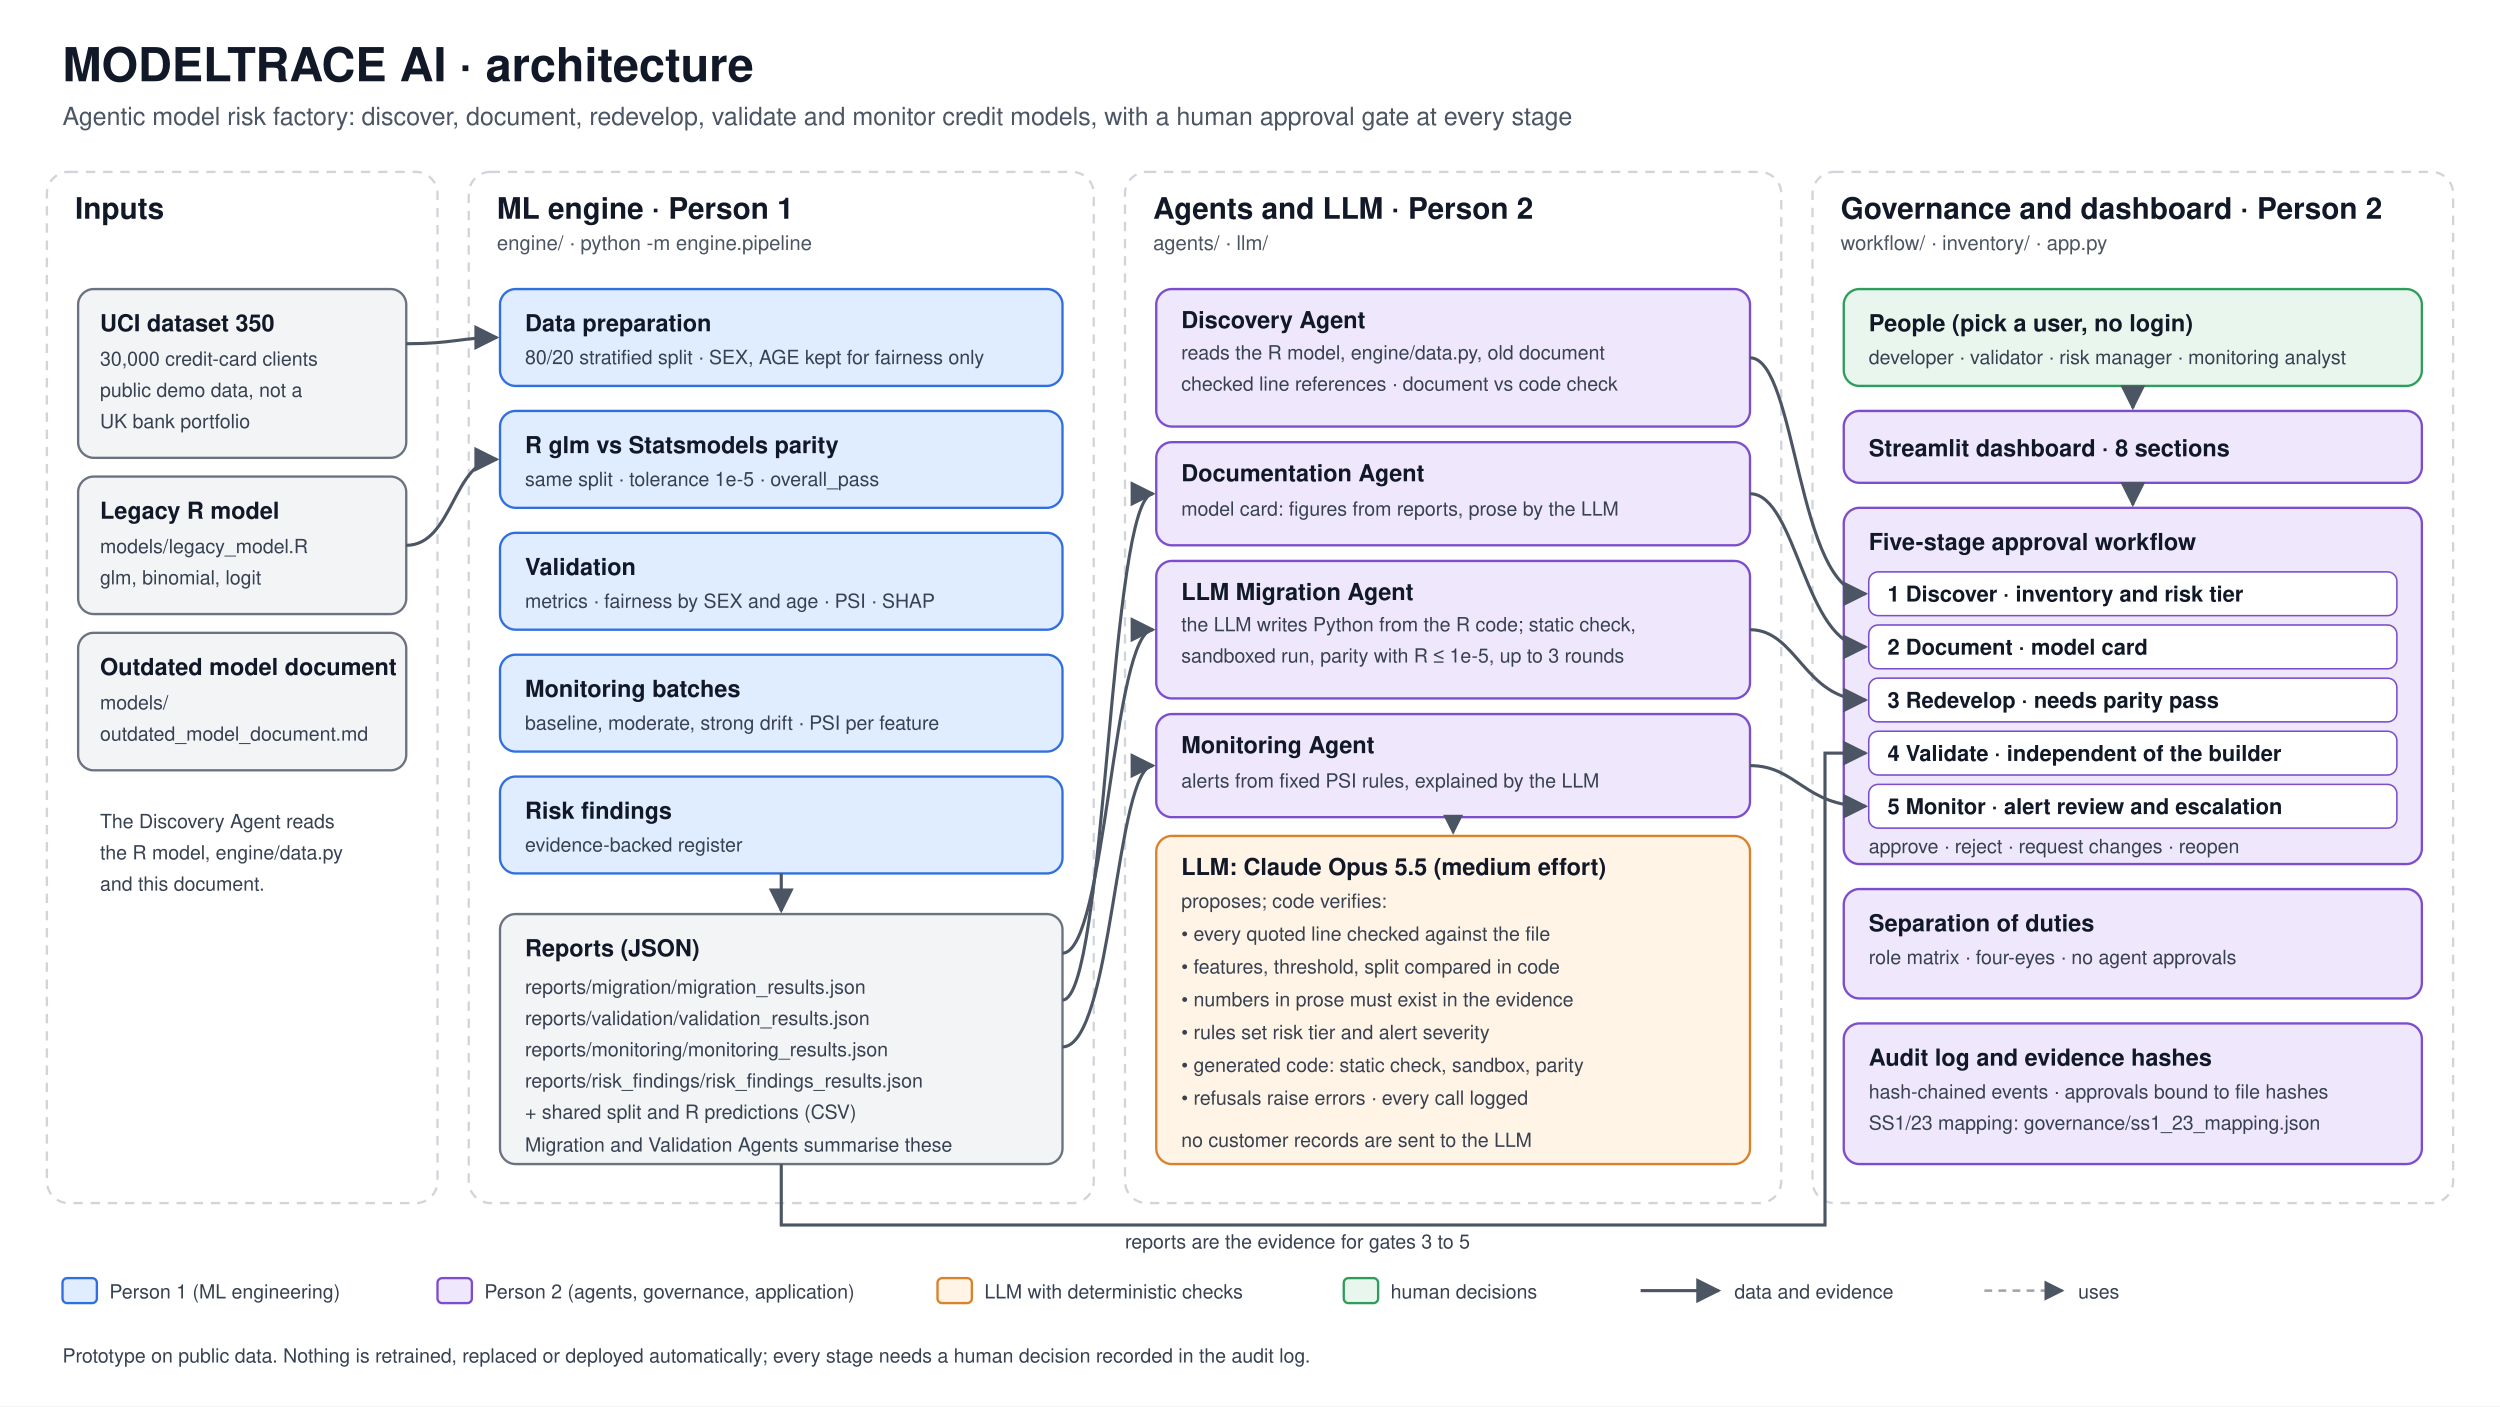
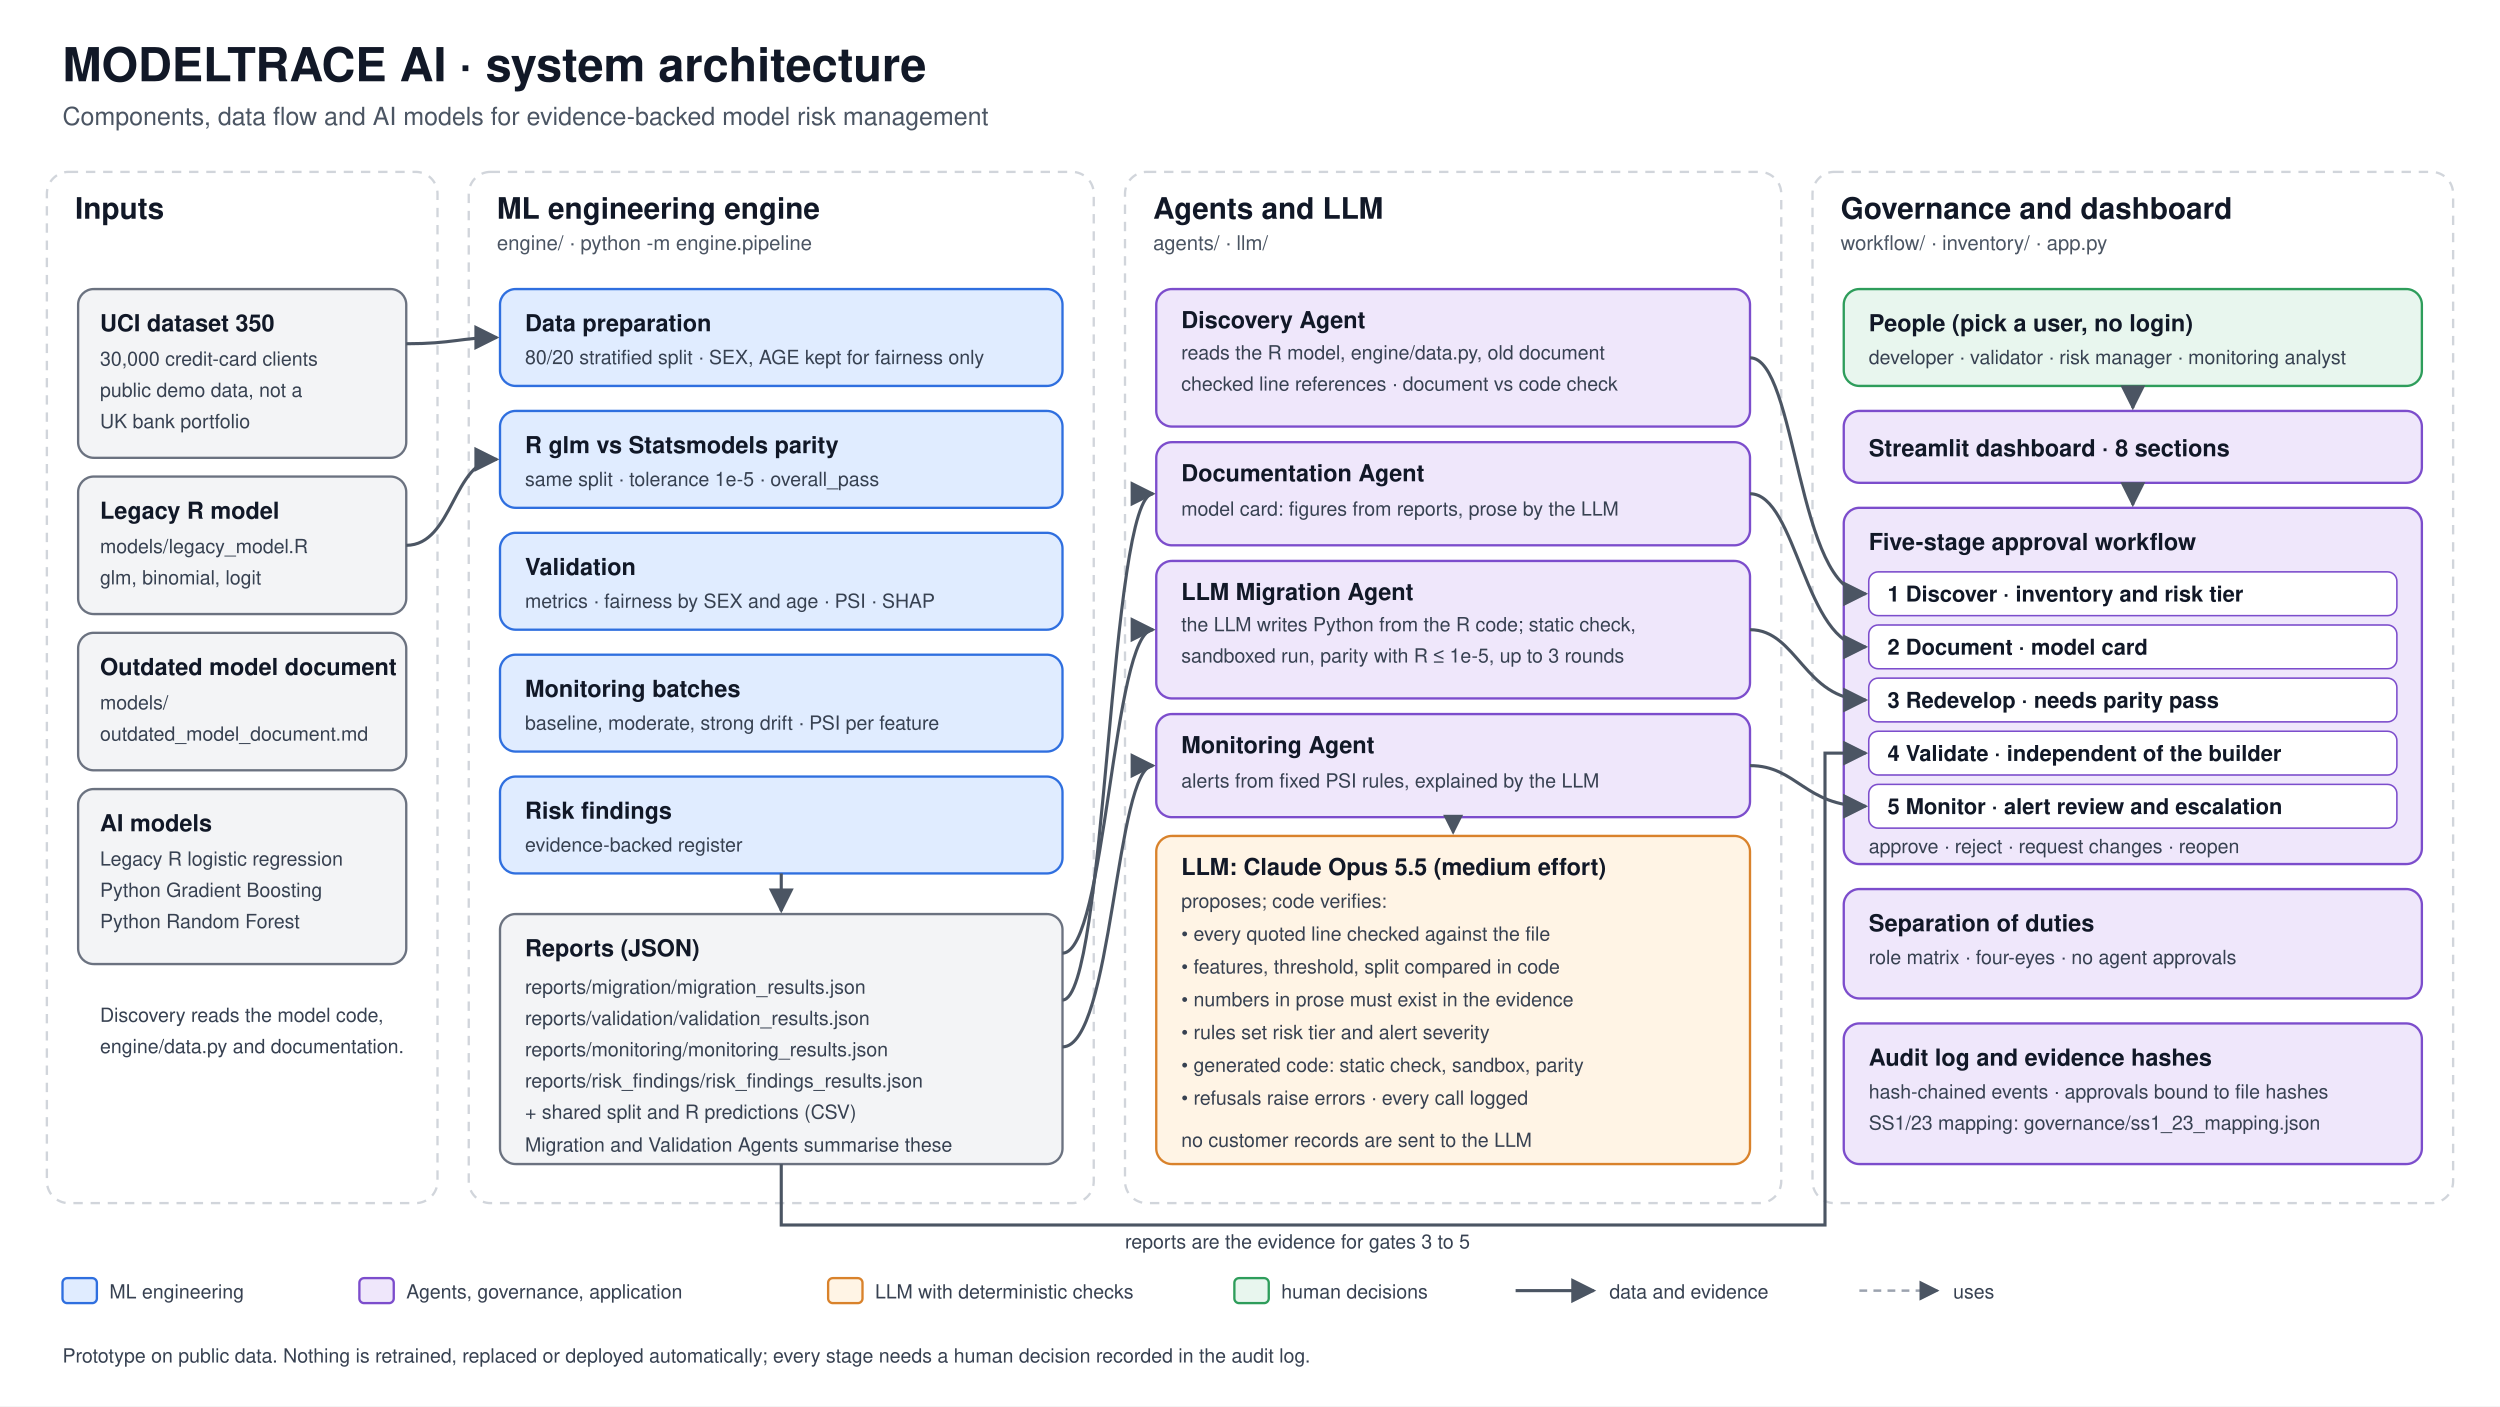
<svg xmlns="http://www.w3.org/2000/svg" width="1600" height="900" viewBox="0 0 1600 900" font-family="Helvetica, Arial, sans-serif">
  <defs>
    <marker id="arrow" viewBox="0 0 10 10" refX="9" refY="5" markerWidth="8" markerHeight="8" orient="auto-start-reverse">
      <path d="M0,0 L10,5 L0,10 z" fill="#4b5563" />
    </marker>
    <style>
      .title { font-size: 30px; font-weight: 700; fill: #111827; }
      .sub { font-size: 16px; fill: #4b5563; }
      .col { font-size: 19px; font-weight: 700; fill: #111827; }
      .colsub { font-size: 13px; fill: #4b5563; }
      .box { font-size: 15px; font-weight: 600; fill: #111827; }
      .small { font-size: 12.5px; fill: #374151; }
      .p1 { fill: #e0ecff; stroke: #2f6fdf; stroke-width: 1.5; }
      .p2 { fill: #efe7fb; stroke: #7c4dcc; stroke-width: 1.5; }
      .in { fill: #f3f4f6; stroke: #6b7280; stroke-width: 1.5; }
      .llm { fill: #fff4e5; stroke: #d9822b; stroke-width: 1.5; }
      .human { fill: #e8f6ee; stroke: #2e9d5b; stroke-width: 1.5; }
      .frame { fill: none; stroke: #d1d5db; stroke-width: 1.5; stroke-dasharray: 6 5; }
      .flow { stroke: #4b5563; stroke-width: 2; fill: none; marker-end: url(#arrow); }
      .soft { stroke: #9ca3af; stroke-width: 1.6; fill: none; stroke-dasharray: 5 4; marker-end: url(#arrow); }
    </style>
  </defs>
  <rect width="1600" height="900" fill="#ffffff" />
-   <text x="40" y="52" class="title">MODELTRACE AI · architecture</text>
-   <text x="40" y="80" class="sub">Agentic model risk factory: discover, document, redevelop, validate and monitor credit models, with a human approval gate at every stage</text>
+   <text x="40" y="52" class="title">MODELTRACE AI · system architecture</text>
+   <text x="40" y="80" class="sub">Components, data flow and AI models for evidence-backed model risk management</text>
  <rect x="30" y="110" width="250" height="660" rx="14" class="frame" />
  <rect x="300" y="110" width="400" height="660" rx="14" class="frame" />
  <rect x="720" y="110" width="420" height="660" rx="14" class="frame" />
  <rect x="1160" y="110" width="410" height="660" rx="14" class="frame" />
  <text x="48" y="140" class="col">Inputs</text>
-   <text x="318" y="140" class="col">ML engine · Person 1</text>
+   <text x="318" y="140" class="col">ML engineering engine</text>
  <text x="318" y="160" class="colsub">engine/ · python -m engine.pipeline</text>
-   <text x="738" y="140" class="col">Agents and LLM · Person 2</text>
+   <text x="738" y="140" class="col">Agents and LLM</text>
  <text x="738" y="160" class="colsub">agents/ · llm/</text>
-   <text x="1178" y="140" class="col">Governance and dashboard · Person 2</text>
+   <text x="1178" y="140" class="col">Governance and dashboard</text>
  <text x="1178" y="160" class="colsub">workflow/ · inventory/ · app.py</text>
  <rect x="50" y="185" width="210" height="108" rx="10" class="in" />
  <text x="64" y="212" class="box">UCI dataset 350</text>
  <text x="64" y="234" class="small">30,000 credit-card clients</text>
  <text x="64" y="254" class="small">public demo data, not a</text>
  <text x="64" y="274" class="small">UK bank portfolio</text>
  <rect x="50" y="305" width="210" height="88" rx="10" class="in" />
  <text x="64" y="332" class="box">Legacy R model</text>
  <text x="64" y="354" class="small">models/legacy_model.R</text>
  <text x="64" y="374" class="small">glm, binomial, logit</text>
  <rect x="50" y="405" width="210" height="88" rx="10" class="in" />
  <text x="64" y="432" class="box">Outdated model document</text>
  <text x="64" y="454" class="small">models/</text>
  <text x="64" y="474" class="small">outdated_model_document.md</text>
-   <text x="64" y="530" class="small">The Discovery Agent reads</text>
-   <text x="64" y="550" class="small">the R model, engine/data.py</text>
-   <text x="64" y="570" class="small">and this document.</text>
+   <rect x="50" y="505" width="210" height="112" rx="10" class="in" />
+   <text x="64" y="532" class="box">AI models</text>
+   <text x="64" y="554" class="small">Legacy R logistic regression</text>
+   <text x="64" y="574" class="small">Python Gradient Boosting</text>
+   <text x="64" y="594" class="small">Python Random Forest</text>
+   <text x="64" y="654" class="small">Discovery reads the model code,</text>
+   <text x="64" y="674" class="small">engine/data.py and documentation.</text>
  <rect x="320" y="185" width="360" height="62" rx="10" class="p1" />
  <text x="336" y="212" class="box">Data preparation</text>
  <text x="336" y="233" class="small">80/20 stratified split · SEX, AGE kept for fairness only</text>
  <rect x="320" y="263" width="360" height="62" rx="10" class="p1" />
  <text x="336" y="290" class="box">R glm vs Statsmodels parity</text>
  <text x="336" y="311" class="small">same split · tolerance 1e-5 · overall_pass</text>
  <rect x="320" y="341" width="360" height="62" rx="10" class="p1" />
  <text x="336" y="368" class="box">Validation</text>
  <text x="336" y="389" class="small">metrics · fairness by SEX and age · PSI · SHAP</text>
  <rect x="320" y="419" width="360" height="62" rx="10" class="p1" />
  <text x="336" y="446" class="box">Monitoring batches</text>
  <text x="336" y="467" class="small">baseline, moderate, strong drift · PSI per feature</text>
  <rect x="320" y="497" width="360" height="62" rx="10" class="p1" />
  <text x="336" y="524" class="box">Risk findings</text>
  <text x="336" y="545" class="small">evidence-backed register</text>
  <rect x="320" y="585" width="360" height="160" rx="10" class="in" />
  <text x="336" y="612" class="box">Reports (JSON)</text>
  <text x="336" y="636" class="small">reports/migration/migration_results.json</text>
  <text x="336" y="656" class="small">reports/validation/validation_results.json</text>
  <text x="336" y="676" class="small">reports/monitoring/monitoring_results.json</text>
  <text x="336" y="696" class="small">reports/risk_findings/risk_findings_results.json</text>
  <text x="336" y="716" class="small">+ shared split and R predictions (CSV)</text>
  <text x="336" y="737" class="small">Migration and Validation Agents summarise these</text>
  <rect x="740" y="185" width="380" height="88" rx="10" class="p2" />
  <text x="756" y="210" class="box">Discovery Agent</text>
  <text x="756" y="230" class="small">reads the R model, engine/data.py, old document</text>
  <text x="756" y="250" class="small">checked line references · document vs code check</text>
  <rect x="740" y="283" width="380" height="66" rx="10" class="p2" />
  <text x="756" y="308" class="box">Documentation Agent</text>
  <text x="756" y="330" class="small">model card: figures from reports, prose by the LLM</text>
  <rect x="740" y="359" width="380" height="88" rx="10" class="p2" />
  <text x="756" y="384" class="box">LLM Migration Agent</text>
  <text x="756" y="404" class="small">the LLM writes Python from the R code; static check,</text>
  <text x="756" y="424" class="small">sandboxed run, parity with R ≤ 1e-5, up to 3 rounds</text>
  <rect x="740" y="457" width="380" height="66" rx="10" class="p2" />
  <text x="756" y="482" class="box">Monitoring Agent</text>
  <text x="756" y="504" class="small">alerts from fixed PSI rules, explained by the LLM</text>
  <rect x="740" y="535" width="380" height="210" rx="10" class="llm" />
  <text x="756" y="560" class="box">LLM: Claude Opus 5.5 (medium effort)</text>
  <text x="756" y="581" class="small">proposes; code verifies:</text>
  <text x="756" y="602" class="small">• every quoted line checked against the file</text>
  <text x="756" y="623" class="small">• features, threshold, split compared in code</text>
  <text x="756" y="644" class="small">• numbers in prose must exist in the evidence</text>
  <text x="756" y="665" class="small">• rules set risk tier and alert severity</text>
  <text x="756" y="686" class="small">• generated code: static check, sandbox, parity</text>
  <text x="756" y="707" class="small">• refusals raise errors · every call logged</text>
  <text x="756" y="734" class="small">no customer records are sent to the LLM</text>
  <rect x="1180" y="185" width="370" height="62" rx="10" class="human" />
  <text x="1196" y="212" class="box">People (pick a user, no login)</text>
  <text x="1196" y="233" class="small">developer · validator · risk manager · monitoring analyst</text>
  <rect x="1180" y="263" width="370" height="46" rx="10" class="p2" />
  <text x="1196" y="292" class="box">Streamlit dashboard · 8 sections</text>
  <rect x="1180" y="325" width="370" height="228" rx="10" class="p2" />
  <text x="1196" y="352" class="box">Five-stage approval workflow</text>
  <g font-size="14" font-weight="600" fill="#111827">
    <rect x="1196" y="366" width="338" height="28" rx="6" fill="#ffffff" stroke="#7c4dcc" />
    <text x="1208" y="385">1 Discover · inventory and risk tier</text>
    <rect x="1196" y="400" width="338" height="28" rx="6" fill="#ffffff" stroke="#7c4dcc" />
    <text x="1208" y="419">2 Document · model card</text>
    <rect x="1196" y="434" width="338" height="28" rx="6" fill="#ffffff" stroke="#7c4dcc" />
    <text x="1208" y="453">3 Redevelop · needs parity pass</text>
    <rect x="1196" y="468" width="338" height="28" rx="6" fill="#ffffff" stroke="#7c4dcc" />
    <text x="1208" y="487">4 Validate · independent of the builder</text>
    <rect x="1196" y="502" width="338" height="28" rx="6" fill="#ffffff" stroke="#7c4dcc" />
    <text x="1208" y="521">5 Monitor · alert review and escalation</text>
  </g>
  <text x="1196" y="546" class="small">approve · reject · request changes · reopen</text>
  <rect x="1180" y="569" width="370" height="70" rx="10" class="p2" />
  <text x="1196" y="596" class="box">Separation of duties</text>
  <text x="1196" y="617" class="small">role matrix · four-eyes · no agent approvals</text>
  <rect x="1180" y="655" width="370" height="90" rx="10" class="p2" />
  <text x="1196" y="682" class="box">Audit log and evidence hashes</text>
  <text x="1196" y="703" class="small">hash-chained events · approvals bound to file hashes</text>
  <text x="1196" y="723" class="small">SS1/23 mapping: governance/ss1_23_mapping.json</text>
  <path d="M260 220 C290 220 295 216 318 216" class="flow" />
  <path d="M260 349 C290 349 290 294 318 294" class="flow" />
  <path d="M500 559 L500 583" class="flow" />
  <path d="M680 610 C708 610 712 403 738 403" class="flow" />
  <path d="M680 640 C708 640 710 316 738 316" class="flow" />
  <path d="M680 670 C712 670 714 490 738 490" class="flow" />
  <path d="M930 523 L930 533" class="soft" />
  <path d="M1120 229 C1150 229 1150 380 1194 380" class="flow" />
  <path d="M1120 316 C1150 316 1155 414 1194 414" class="flow" />
  <path d="M1120 403 C1150 403 1155 448 1194 448" class="flow" />
  <path d="M1120 490 C1150 490 1155 516 1194 516" class="flow" />
  <path d="M500 745 L500 784 L1168 784 L1168 482 L1194 482" class="flow" />
  <text x="720" y="799" class="small">reports are the evidence for gates 3 to 5</text>
  <path d="M1365 247 L1365 261" class="flow" />
  <path d="M1365 309 L1365 323" class="flow" />
  <g transform="translate(40,818)">
    <rect width="22" height="16" rx="3" class="p1" />
-     <text x="30" y="13" class="small">Person 1 (ML engineering)</text>
-     <rect x="240" width="22" height="16" rx="3" class="p2" />
-     <text x="270" y="13" class="small">Person 2 (agents, governance, application)</text>
-     <rect x="560" width="22" height="16" rx="3" class="llm" />
-     <text x="590" y="13" class="small">LLM with deterministic checks</text>
-     <rect x="820" width="22" height="16" rx="3" class="human" />
-     <text x="850" y="13" class="small">human decisions</text>
-     <path d="M1010 8 L1060 8" class="flow" />
-     <text x="1070" y="13" class="small">data and evidence</text>
-     <path d="M1230 8 L1280 8" class="soft" />
-     <text x="1290" y="13" class="small">uses</text>
+     <text x="30" y="13" class="small">ML engineering</text>
+     <rect x="190" width="22" height="16" rx="3" class="p2" />
+     <text x="220" y="13" class="small">Agents, governance, application</text>
+     <rect x="490" width="22" height="16" rx="3" class="llm" />
+     <text x="520" y="13" class="small">LLM with deterministic checks</text>
+     <rect x="750" width="22" height="16" rx="3" class="human" />
+     <text x="780" y="13" class="small">human decisions</text>
+     <path d="M930 8 L980 8" class="flow" />
+     <text x="990" y="13" class="small">data and evidence</text>
+     <path d="M1150 8 L1200 8" class="soft" />
+     <text x="1210" y="13" class="small">uses</text>
  </g>
  <text x="40" y="872" class="small">Prototype on public data. Nothing is retrained, replaced or deployed automatically; every stage needs a human decision recorded in the audit log.</text>
</svg>
